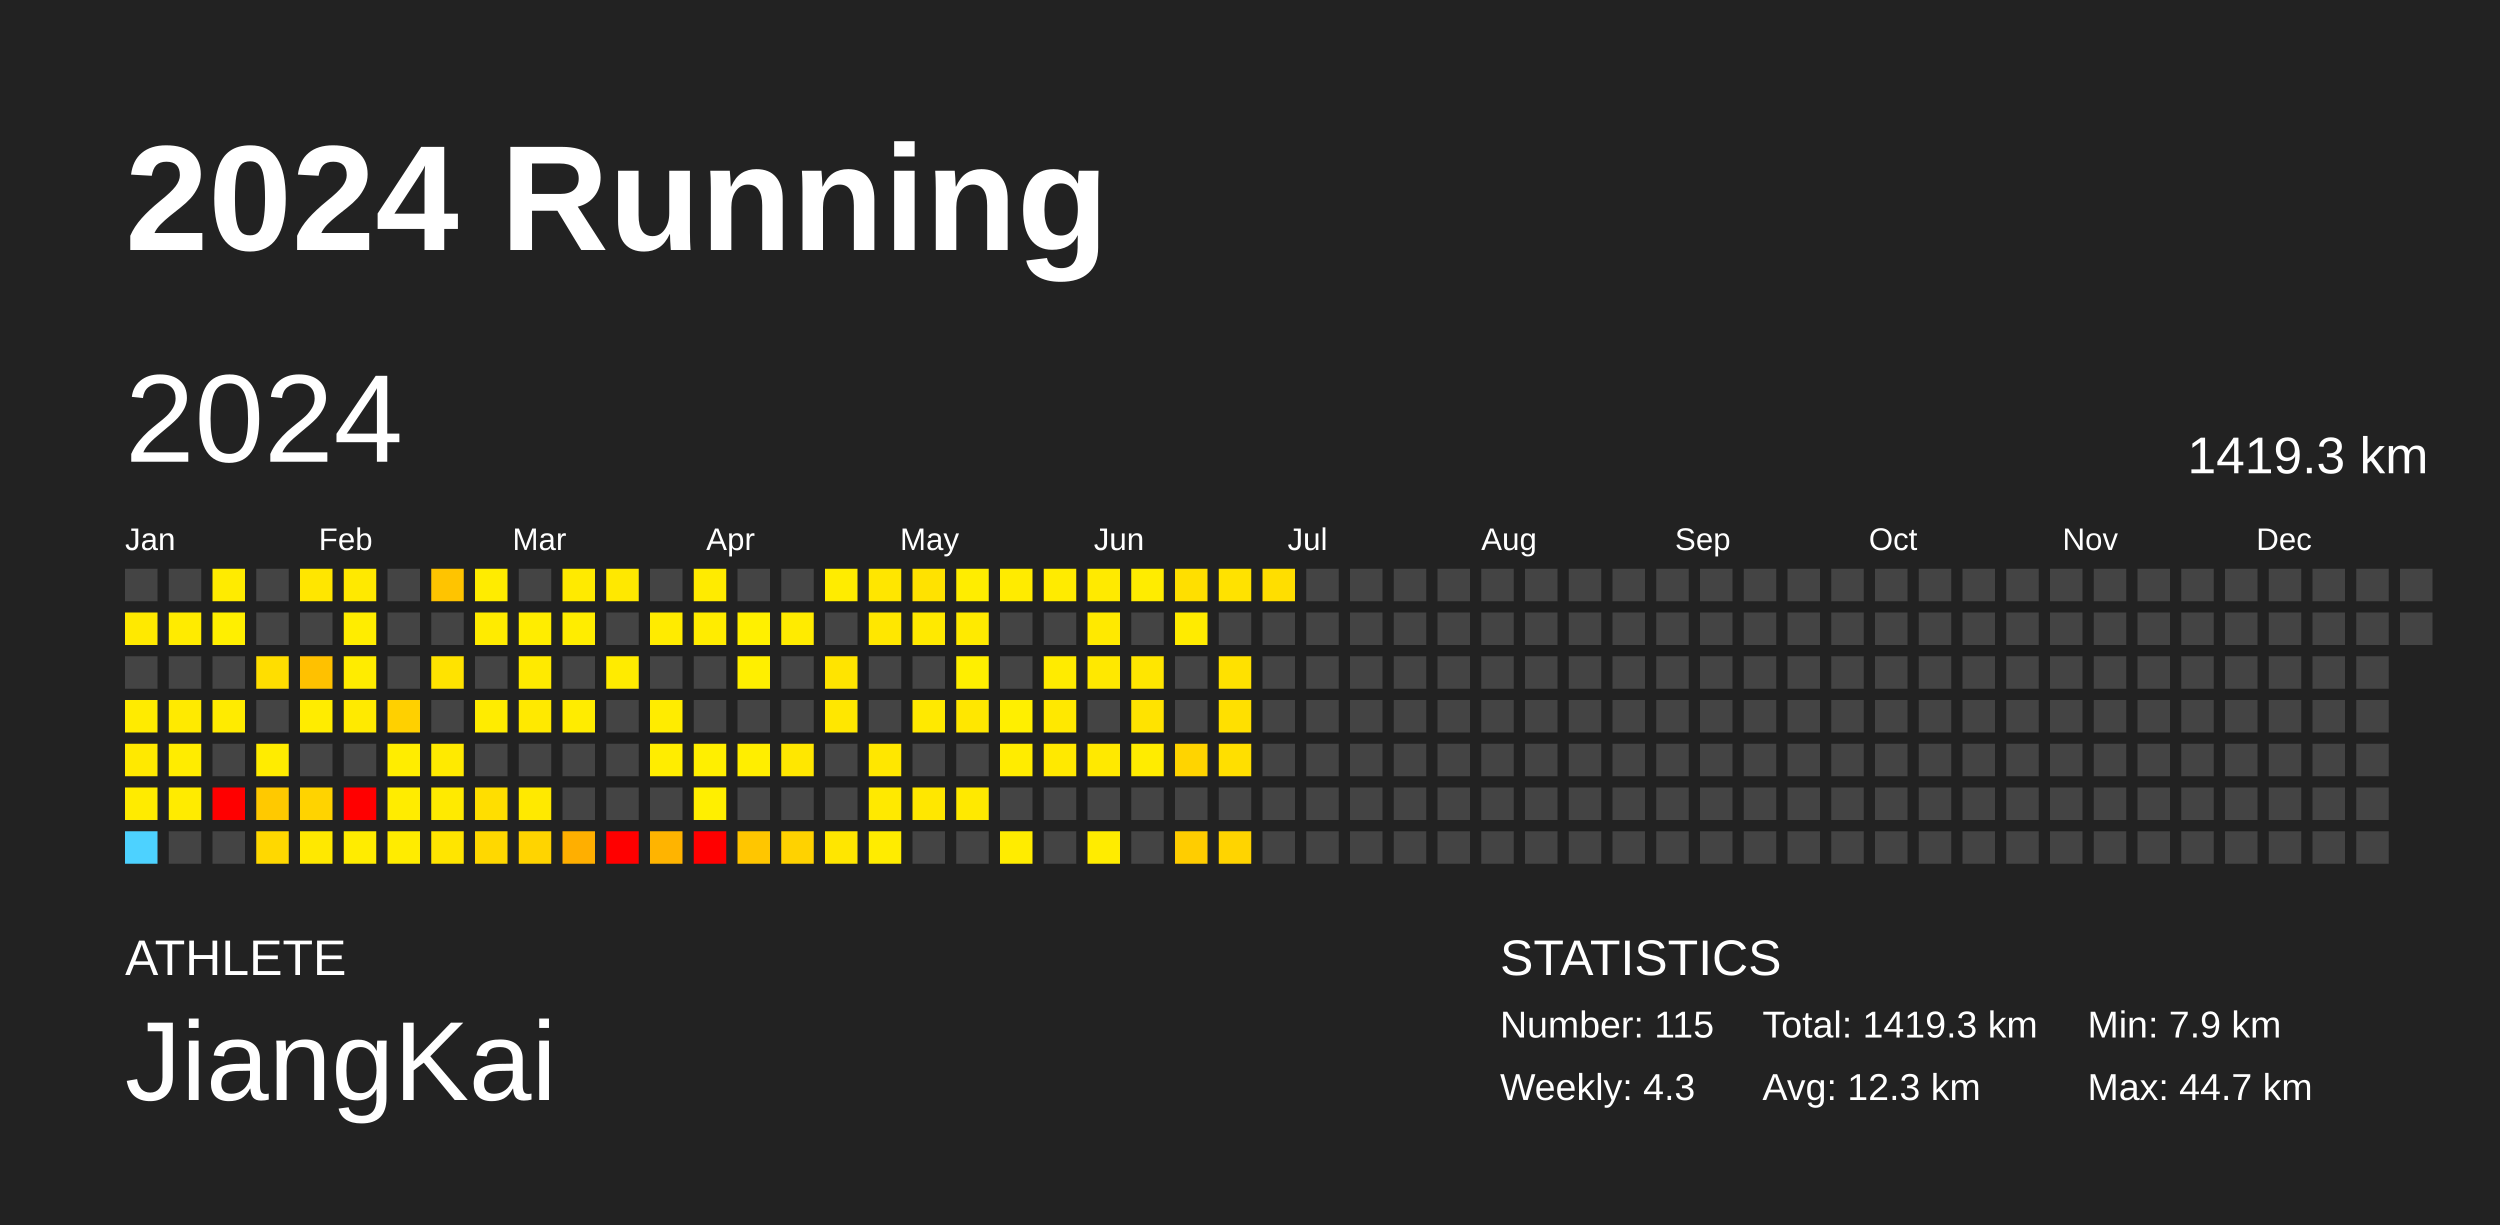
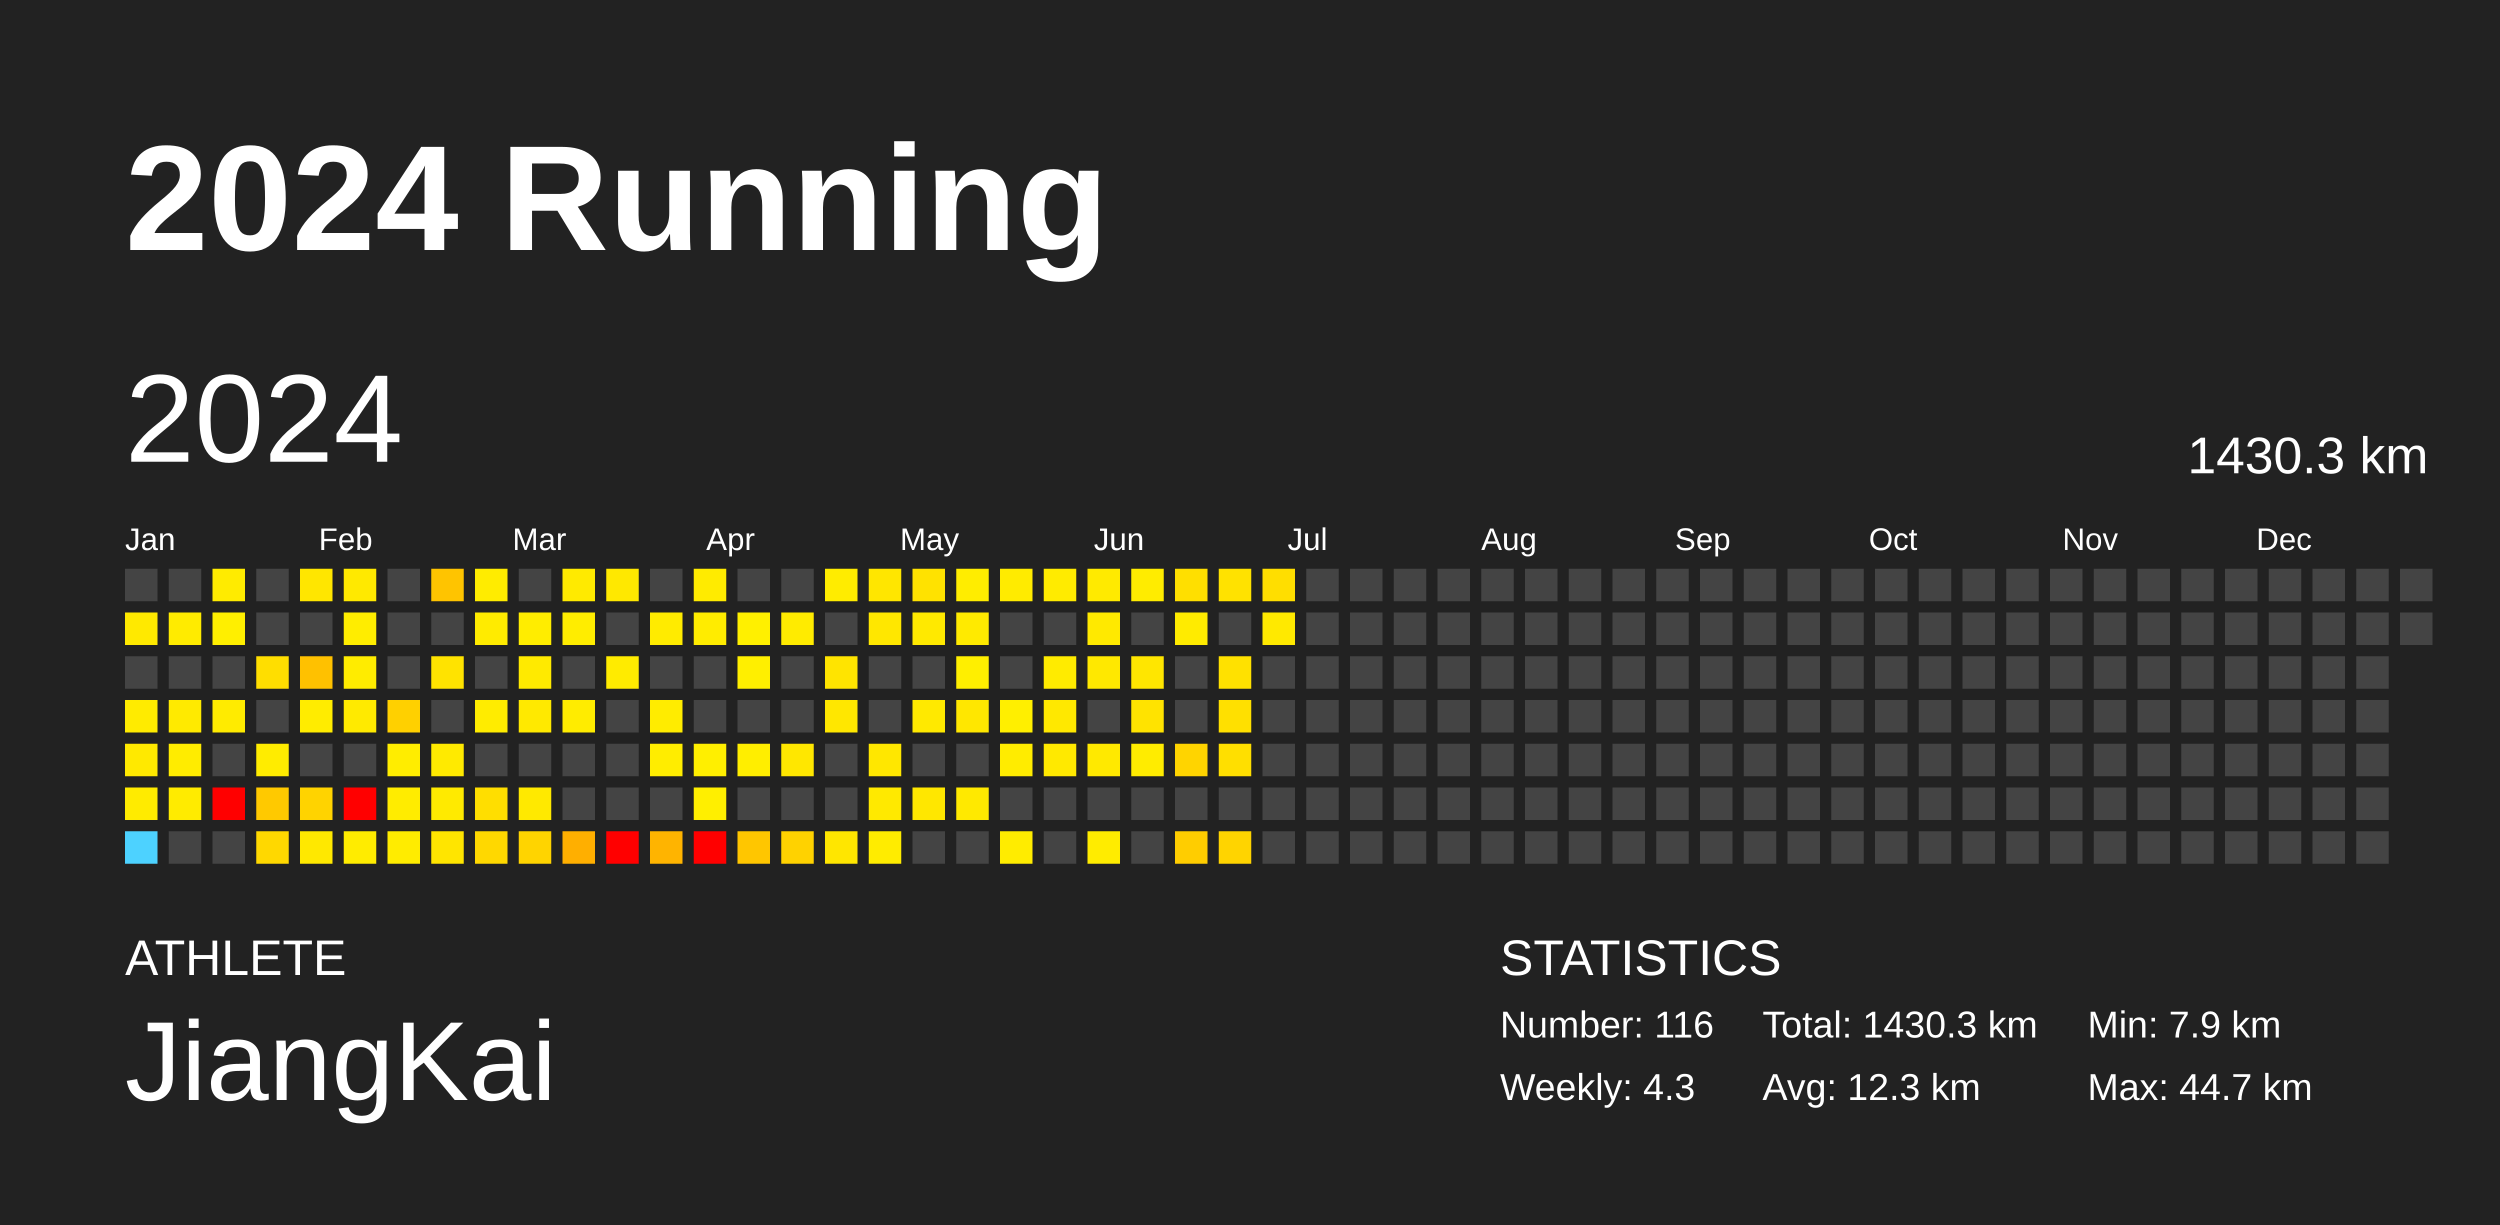
<svg xmlns="http://www.w3.org/2000/svg" baseProfile="full" height="98mm" version="1.1" viewBox="0,0,200,98" width="200mm">
  <defs />
  <rect fill="#222222" height="98" width="200" x="0" y="0" />
  <text fill="#FFFFFF" style="font-size:12px; font-family:Arial; font-weight:bold;" x="10" y="20">2024 Running</text>
  <text fill="#FFFFFF" style="font-size:4px; font-family:Arial" x="10" y="78">ATHLETE</text>
  <text fill="#FFFFFF" style="font-size:9px; font-family:Arial" x="10" y="88">JiangKai</text>
  <text fill="#FFFFFF" style="font-size:4px; font-family:Arial" x="120" y="78">STATISTICS</text>
-   <text fill="#FFFFFF" style="font-size:3px; font-family:Arial" x="120" y="83">Number: 115</text>
+   <text fill="#FFFFFF" style="font-size:3px; font-family:Arial" x="120" y="83">Number: 116</text>
  <text fill="#FFFFFF" style="font-size:3px; font-family:Arial" x="120" y="88">Weekly: 4.3</text>
-   <text fill="#FFFFFF" style="font-size:3px; font-family:Arial" x="141" y="83">Total: 1419.3 km</text>
+   <text fill="#FFFFFF" style="font-size:3px; font-family:Arial" x="141" y="83">Total: 1430.3 km</text>
  <text fill="#FFFFFF" style="font-size:3px; font-family:Arial" x="141" y="88">Avg: 12.3 km</text>
  <text fill="#FFFFFF" style="font-size:3px; font-family:Arial" x="167" y="83">Min: 7.9 km</text>
  <text fill="#FFFFFF" style="font-size:3px; font-family:Arial" x="167" y="88">Max: 44.7 km</text>
  <text dominant-baseline="hanging" fill="#FFFFFF" style="font-size:10.0px; font-family:Arial;" x="10" y="30">2024</text>
-   <text dominant-baseline="hanging" fill="#FFFFFF" style="font-size:4.125px; font-family:Arial;" x="175" y="35">1419.3 km</text>
+   <text dominant-baseline="hanging" fill="#FFFFFF" style="font-size:4.125px; font-family:Arial;" x="175" y="35">1430.3 km</text>
  <text fill="#FFFFFF" style="font-size:2.5px; font-family:Arial" x="10.0" y="44">Jan</text>
  <text fill="#FFFFFF" style="font-size:2.5px; font-family:Arial" x="25.5" y="44">Feb</text>
  <text fill="#FFFFFF" style="font-size:2.5px; font-family:Arial" x="41.0" y="44">Mar</text>
  <text fill="#FFFFFF" style="font-size:2.5px; font-family:Arial" x="56.5" y="44">Apr</text>
  <text fill="#FFFFFF" style="font-size:2.5px; font-family:Arial" x="72.0" y="44">May</text>
  <text fill="#FFFFFF" style="font-size:2.5px; font-family:Arial" x="87.5" y="44">Jun</text>
  <text fill="#FFFFFF" style="font-size:2.5px; font-family:Arial" x="103.0" y="44">Jul</text>
  <text fill="#FFFFFF" style="font-size:2.5px; font-family:Arial" x="118.5" y="44">Aug</text>
  <text fill="#FFFFFF" style="font-size:2.5px; font-family:Arial" x="134.0" y="44">Sep</text>
  <text fill="#FFFFFF" style="font-size:2.5px; font-family:Arial" x="149.5" y="44">Oct</text>
  <text fill="#FFFFFF" style="font-size:2.5px; font-family:Arial" x="165.0" y="44">Nov</text>
  <text fill="#FFFFFF" style="font-size:2.5px; font-family:Arial" x="180.5" y="44">Dec</text>
  <rect fill="#444444" height="2.6" width="2.6" x="10.0" y="45.5" />
  <rect fill="#ffe900" height="2.6" width="2.6" x="10.0" y="49.0" />
  <rect fill="#444444" height="2.6" width="2.6" x="10.0" y="52.5" />
  <rect fill="#ffeb00" height="2.6" width="2.6" x="10.0" y="56.0" />
  <rect fill="#ffe900" height="2.6" width="2.6" x="10.0" y="59.5" />
  <rect fill="#ffeb00" height="2.6" width="2.6" x="10.0" y="63.0" />
  <rect fill="#4dd2ff" height="2.6" width="2.6" x="10.0" y="66.5" />
  <rect fill="#444444" height="2.6" width="2.6" x="13.5" y="45.5" />
  <rect fill="#ffeb00" height="2.6" width="2.6" x="13.5" y="49.0" />
  <rect fill="#444444" height="2.6" width="2.6" x="13.5" y="52.5" />
  <rect fill="#ffea00" height="2.6" width="2.6" x="13.5" y="56.0" />
  <rect fill="#ffec00" height="2.6" width="2.6" x="13.5" y="59.5" />
  <rect fill="#ffeb00" height="2.6" width="2.6" x="13.5" y="63.0" />
  <rect fill="#444444" height="2.6" width="2.6" x="13.5" y="66.5" />
  <rect fill="#ffeb00" height="2.6" width="2.6" x="17.0" y="45.5" />
  <rect fill="#ffef00" height="2.6" width="2.6" x="17.0" y="49.0" />
  <rect fill="#444444" height="2.6" width="2.6" x="17.0" y="52.5" />
  <rect fill="#ffeb00" height="2.6" width="2.6" x="17.0" y="56.0" />
  <rect fill="#444444" height="2.6" width="2.6" x="17.0" y="59.5" />
  <rect fill="red" height="2.6" width="2.6" x="17.0" y="63.0" />
  <rect fill="#444444" height="2.6" width="2.6" x="17.0" y="66.5" />
  <rect fill="#444444" height="2.6" width="2.6" x="20.5" y="45.5" />
  <rect fill="#444444" height="2.6" width="2.6" x="20.5" y="49.0" />
  <rect fill="#ffde00" height="2.6" width="2.6" x="20.5" y="52.5" />
  <rect fill="#444444" height="2.6" width="2.6" x="20.5" y="56.0" />
  <rect fill="#ffec00" height="2.6" width="2.6" x="20.5" y="59.5" />
  <rect fill="#ffc900" height="2.6" width="2.6" x="20.5" y="63.0" />
  <rect fill="#ffd800" height="2.6" width="2.6" x="20.5" y="66.5" />
  <rect fill="#ffe600" height="2.6" width="2.6" x="24.0" y="45.5" />
  <rect fill="#444444" height="2.6" width="2.6" x="24.0" y="49.0" />
  <rect fill="#ffc100" height="2.6" width="2.6" x="24.0" y="52.5" />
  <rect fill="#ffec00" height="2.6" width="2.6" x="24.0" y="56.0" />
  <rect fill="#444444" height="2.6" width="2.6" x="24.0" y="59.5" />
  <rect fill="#ffd300" height="2.6" width="2.6" x="24.0" y="63.0" />
  <rect fill="#ffe800" height="2.6" width="2.6" x="24.0" y="66.5" />
  <rect fill="#ffe900" height="2.6" width="2.6" x="27.5" y="45.5" />
  <rect fill="#ffed00" height="2.6" width="2.6" x="27.5" y="49.0" />
  <rect fill="#ffec00" height="2.6" width="2.6" x="27.5" y="52.5" />
  <rect fill="#ffea00" height="2.6" width="2.6" x="27.5" y="56.0" />
  <rect fill="#444444" height="2.6" width="2.6" x="27.5" y="59.5" />
  <rect fill="red" height="2.6" width="2.6" x="27.5" y="63.0" />
  <rect fill="#ffec00" height="2.6" width="2.6" x="27.5" y="66.5" />
  <rect fill="#444444" height="2.6" width="2.6" x="31.0" y="45.5" />
  <rect fill="#444444" height="2.6" width="2.6" x="31.0" y="49.0" />
  <rect fill="#444444" height="2.6" width="2.6" x="31.0" y="52.5" />
  <rect fill="#ffd000" height="2.6" width="2.6" x="31.0" y="56.0" />
  <rect fill="#ffed00" height="2.6" width="2.6" x="31.0" y="59.5" />
  <rect fill="#ffec00" height="2.6" width="2.6" x="31.0" y="63.0" />
  <rect fill="#ffec00" height="2.6" width="2.6" x="31.0" y="66.5" />
  <rect fill="#ffc400" height="2.6" width="2.6" x="34.5" y="45.5" />
  <rect fill="#444444" height="2.6" width="2.6" x="34.5" y="49.0" />
  <rect fill="#ffe300" height="2.6" width="2.6" x="34.5" y="52.5" />
  <rect fill="#444444" height="2.6" width="2.6" x="34.5" y="56.0" />
  <rect fill="#ffea00" height="2.6" width="2.6" x="34.5" y="59.5" />
  <rect fill="#ffea00" height="2.6" width="2.6" x="34.5" y="63.0" />
  <rect fill="#ffe500" height="2.6" width="2.6" x="34.5" y="66.5" />
  <rect fill="#ffec00" height="2.6" width="2.6" x="38.0" y="45.5" />
  <rect fill="#ffeb00" height="2.6" width="2.6" x="38.0" y="49.0" />
  <rect fill="#444444" height="2.6" width="2.6" x="38.0" y="52.5" />
  <rect fill="#ffec00" height="2.6" width="2.6" x="38.0" y="56.0" />
  <rect fill="#444444" height="2.6" width="2.6" x="38.0" y="59.5" />
  <rect fill="#ffde00" height="2.6" width="2.6" x="38.0" y="63.0" />
  <rect fill="#ffd800" height="2.6" width="2.6" x="38.0" y="66.5" />
  <rect fill="#444444" height="2.6" width="2.6" x="41.5" y="45.5" />
  <rect fill="#ffed00" height="2.6" width="2.6" x="41.5" y="49.0" />
  <rect fill="#ffea00" height="2.6" width="2.6" x="41.5" y="52.5" />
  <rect fill="#ffe900" height="2.6" width="2.6" x="41.5" y="56.0" />
  <rect fill="#444444" height="2.6" width="2.6" x="41.5" y="59.5" />
  <rect fill="#ffe900" height="2.6" width="2.6" x="41.5" y="63.0" />
  <rect fill="#ffd400" height="2.6" width="2.6" x="41.5" y="66.5" />
  <rect fill="#ffea00" height="2.6" width="2.6" x="45.0" y="45.5" />
  <rect fill="#ffed00" height="2.6" width="2.6" x="45.0" y="49.0" />
  <rect fill="#444444" height="2.6" width="2.6" x="45.0" y="52.5" />
  <rect fill="#ffec00" height="2.6" width="2.6" x="45.0" y="56.0" />
  <rect fill="#444444" height="2.6" width="2.6" x="45.0" y="59.5" />
  <rect fill="#444444" height="2.6" width="2.6" x="45.0" y="63.0" />
  <rect fill="#ffaf00" height="2.6" width="2.6" x="45.0" y="66.5" />
  <rect fill="#ffe800" height="2.6" width="2.6" x="48.5" y="45.5" />
  <rect fill="#444444" height="2.6" width="2.6" x="48.5" y="49.0" />
  <rect fill="#ffeb00" height="2.6" width="2.6" x="48.5" y="52.5" />
  <rect fill="#444444" height="2.6" width="2.6" x="48.5" y="56.0" />
  <rect fill="#444444" height="2.6" width="2.6" x="48.5" y="59.5" />
  <rect fill="#444444" height="2.6" width="2.6" x="48.5" y="63.0" />
  <rect fill="red" height="2.6" width="2.6" x="48.5" y="66.5" />
  <rect fill="#444444" height="2.6" width="2.6" x="52.0" y="45.5" />
  <rect fill="#ffeb00" height="2.6" width="2.6" x="52.0" y="49.0" />
  <rect fill="#444444" height="2.6" width="2.6" x="52.0" y="52.5" />
  <rect fill="#ffec00" height="2.6" width="2.6" x="52.0" y="56.0" />
  <rect fill="#ffed00" height="2.6" width="2.6" x="52.0" y="59.5" />
  <rect fill="#444444" height="2.6" width="2.6" x="52.0" y="63.0" />
  <rect fill="#ffb400" height="2.6" width="2.6" x="52.0" y="66.5" />
  <rect fill="#ffeb00" height="2.6" width="2.6" x="55.5" y="45.5" />
  <rect fill="#ffec00" height="2.6" width="2.6" x="55.5" y="49.0" />
  <rect fill="#444444" height="2.6" width="2.6" x="55.5" y="52.5" />
  <rect fill="#444444" height="2.6" width="2.6" x="55.5" y="56.0" />
  <rect fill="#ffef00" height="2.6" width="2.6" x="55.5" y="59.5" />
  <rect fill="#ffef00" height="2.6" width="2.6" x="55.5" y="63.0" />
  <rect fill="red" height="2.6" width="2.6" x="55.5" y="66.5" />
  <rect fill="#444444" height="2.6" width="2.6" x="59.0" y="45.5" />
  <rect fill="#fff000" height="2.6" width="2.6" x="59.0" y="49.0" />
  <rect fill="#ffef00" height="2.6" width="2.6" x="59.0" y="52.5" />
  <rect fill="#444444" height="2.6" width="2.6" x="59.0" y="56.0" />
  <rect fill="#ffee00" height="2.6" width="2.6" x="59.0" y="59.5" />
  <rect fill="#444444" height="2.6" width="2.6" x="59.0" y="63.0" />
  <rect fill="#ffc600" height="2.6" width="2.6" x="59.0" y="66.5" />
  <rect fill="#444444" height="2.6" width="2.6" x="62.5" y="45.5" />
  <rect fill="#ffeb00" height="2.6" width="2.6" x="62.5" y="49.0" />
  <rect fill="#444444" height="2.6" width="2.6" x="62.5" y="52.5" />
  <rect fill="#444444" height="2.6" width="2.6" x="62.5" y="56.0" />
  <rect fill="#ffe700" height="2.6" width="2.6" x="62.5" y="59.5" />
  <rect fill="#444444" height="2.6" width="2.6" x="62.5" y="63.0" />
  <rect fill="#ffd200" height="2.6" width="2.6" x="62.5" y="66.5" />
  <rect fill="#ffec00" height="2.6" width="2.6" x="66.0" y="45.5" />
  <rect fill="#444444" height="2.6" width="2.6" x="66.0" y="49.0" />
  <rect fill="#ffe400" height="2.6" width="2.6" x="66.0" y="52.5" />
  <rect fill="#ffe700" height="2.6" width="2.6" x="66.0" y="56.0" />
  <rect fill="#444444" height="2.6" width="2.6" x="66.0" y="59.5" />
  <rect fill="#444444" height="2.6" width="2.6" x="66.0" y="63.0" />
  <rect fill="#ffe600" height="2.6" width="2.6" x="66.0" y="66.5" />
  <rect fill="#ffe600" height="2.6" width="2.6" x="69.5" y="45.5" />
  <rect fill="#ffe700" height="2.6" width="2.6" x="69.5" y="49.0" />
  <rect fill="#444444" height="2.6" width="2.6" x="69.5" y="52.5" />
  <rect fill="#444444" height="2.6" width="2.6" x="69.5" y="56.0" />
  <rect fill="#ffe700" height="2.6" width="2.6" x="69.5" y="59.5" />
  <rect fill="#ffe900" height="2.6" width="2.6" x="69.5" y="63.0" />
  <rect fill="#ffec00" height="2.6" width="2.6" x="69.5" y="66.5" />
  <rect fill="#ffe200" height="2.6" width="2.6" x="73.0" y="45.5" />
  <rect fill="#ffe900" height="2.6" width="2.6" x="73.0" y="49.0" />
  <rect fill="#444444" height="2.6" width="2.6" x="73.0" y="52.5" />
  <rect fill="#ffe900" height="2.6" width="2.6" x="73.0" y="56.0" />
  <rect fill="#444444" height="2.6" width="2.6" x="73.0" y="59.5" />
  <rect fill="#ffe700" height="2.6" width="2.6" x="73.0" y="63.0" />
  <rect fill="#444444" height="2.6" width="2.6" x="73.0" y="66.5" />
  <rect fill="#ffed00" height="2.6" width="2.6" x="76.5" y="45.5" />
  <rect fill="#ffea00" height="2.6" width="2.6" x="76.5" y="49.0" />
  <rect fill="#ffef00" height="2.6" width="2.6" x="76.5" y="52.5" />
  <rect fill="#ffe700" height="2.6" width="2.6" x="76.5" y="56.0" />
  <rect fill="#444444" height="2.6" width="2.6" x="76.5" y="59.5" />
  <rect fill="#ffe900" height="2.6" width="2.6" x="76.5" y="63.0" />
  <rect fill="#444444" height="2.6" width="2.6" x="76.5" y="66.5" />
  <rect fill="#ffeb00" height="2.6" width="2.6" x="80.0" y="45.5" />
  <rect fill="#444444" height="2.6" width="2.6" x="80.0" y="49.0" />
  <rect fill="#444444" height="2.6" width="2.6" x="80.0" y="52.5" />
  <rect fill="#ffef00" height="2.6" width="2.6" x="80.0" y="56.0" />
  <rect fill="#ffec00" height="2.6" width="2.6" x="80.0" y="59.5" />
  <rect fill="#444444" height="2.6" width="2.6" x="80.0" y="63.0" />
  <rect fill="#ffec00" height="2.6" width="2.6" x="80.0" y="66.5" />
  <rect fill="#ffeb00" height="2.6" width="2.6" x="83.5" y="45.5" />
  <rect fill="#444444" height="2.6" width="2.6" x="83.5" y="49.0" />
  <rect fill="#ffeb00" height="2.6" width="2.6" x="83.5" y="52.5" />
  <rect fill="#ffe800" height="2.6" width="2.6" x="83.5" y="56.0" />
  <rect fill="#ffe900" height="2.6" width="2.6" x="83.5" y="59.5" />
  <rect fill="#444444" height="2.6" width="2.6" x="83.5" y="63.0" />
  <rect fill="#444444" height="2.6" width="2.6" x="83.5" y="66.5" />
  <rect fill="#ffea00" height="2.6" width="2.6" x="87.0" y="45.5" />
  <rect fill="#ffe900" height="2.6" width="2.6" x="87.0" y="49.0" />
  <rect fill="#ffe800" height="2.6" width="2.6" x="87.0" y="52.5" />
  <rect fill="#444444" height="2.6" width="2.6" x="87.0" y="56.0" />
  <rect fill="#ffe900" height="2.6" width="2.6" x="87.0" y="59.5" />
  <rect fill="#444444" height="2.6" width="2.6" x="87.0" y="63.0" />
  <rect fill="#ffec00" height="2.6" width="2.6" x="87.0" y="66.5" />
  <rect fill="#ffec00" height="2.6" width="2.6" x="90.5" y="45.5" />
  <rect fill="#444444" height="2.6" width="2.6" x="90.5" y="49.0" />
  <rect fill="#ffe600" height="2.6" width="2.6" x="90.5" y="52.5" />
  <rect fill="#ffe300" height="2.6" width="2.6" x="90.5" y="56.0" />
  <rect fill="#ffec00" height="2.6" width="2.6" x="90.5" y="59.5" />
  <rect fill="#444444" height="2.6" width="2.6" x="90.5" y="63.0" />
  <rect fill="#444444" height="2.6" width="2.6" x="90.5" y="66.5" />
  <rect fill="#ffdf00" height="2.6" width="2.6" x="94.0" y="45.5" />
  <rect fill="#ffeb00" height="2.6" width="2.6" x="94.0" y="49.0" />
  <rect fill="#444444" height="2.6" width="2.6" x="94.0" y="52.5" />
  <rect fill="#444444" height="2.6" width="2.6" x="94.0" y="56.0" />
  <rect fill="#ffd400" height="2.6" width="2.6" x="94.0" y="59.5" />
  <rect fill="#444444" height="2.6" width="2.6" x="94.0" y="63.0" />
  <rect fill="#ffcd00" height="2.6" width="2.6" x="94.0" y="66.5" />
  <rect fill="#ffe200" height="2.6" width="2.6" x="97.5" y="45.5" />
  <rect fill="#444444" height="2.6" width="2.6" x="97.5" y="49.0" />
  <rect fill="#ffe100" height="2.6" width="2.6" x="97.5" y="52.5" />
  <rect fill="#ffe000" height="2.6" width="2.6" x="97.5" y="56.0" />
  <rect fill="#ffdf00" height="2.6" width="2.6" x="97.5" y="59.5" />
  <rect fill="#444444" height="2.6" width="2.6" x="97.5" y="63.0" />
  <rect fill="#ffd400" height="2.6" width="2.6" x="97.5" y="66.5" />
  <rect fill="#ffde00" height="2.6" width="2.6" x="101.0" y="45.5" />
-   <rect fill="#444444" height="2.6" width="2.6" x="101.0" y="49.0" />
+   <rect fill="#ffe900" height="2.6" width="2.6" x="101.0" y="49.0" />
  <rect fill="#444444" height="2.6" width="2.6" x="101.0" y="52.5" />
  <rect fill="#444444" height="2.6" width="2.6" x="101.0" y="56.0" />
  <rect fill="#444444" height="2.6" width="2.6" x="101.0" y="59.5" />
  <rect fill="#444444" height="2.6" width="2.6" x="101.0" y="63.0" />
  <rect fill="#444444" height="2.6" width="2.6" x="101.0" y="66.5" />
  <rect fill="#444444" height="2.6" width="2.6" x="104.5" y="45.5" />
  <rect fill="#444444" height="2.6" width="2.6" x="104.5" y="49.0" />
  <rect fill="#444444" height="2.6" width="2.6" x="104.5" y="52.5" />
  <rect fill="#444444" height="2.6" width="2.6" x="104.5" y="56.0" />
  <rect fill="#444444" height="2.6" width="2.6" x="104.5" y="59.5" />
  <rect fill="#444444" height="2.6" width="2.6" x="104.5" y="63.0" />
  <rect fill="#444444" height="2.6" width="2.6" x="104.5" y="66.5" />
  <rect fill="#444444" height="2.6" width="2.6" x="108.0" y="45.5" />
  <rect fill="#444444" height="2.6" width="2.6" x="108.0" y="49.0" />
  <rect fill="#444444" height="2.6" width="2.6" x="108.0" y="52.5" />
  <rect fill="#444444" height="2.6" width="2.6" x="108.0" y="56.0" />
  <rect fill="#444444" height="2.6" width="2.6" x="108.0" y="59.5" />
  <rect fill="#444444" height="2.6" width="2.6" x="108.0" y="63.0" />
  <rect fill="#444444" height="2.6" width="2.6" x="108.0" y="66.5" />
  <rect fill="#444444" height="2.6" width="2.6" x="111.5" y="45.5" />
  <rect fill="#444444" height="2.6" width="2.6" x="111.5" y="49.0" />
  <rect fill="#444444" height="2.6" width="2.6" x="111.5" y="52.5" />
  <rect fill="#444444" height="2.6" width="2.6" x="111.5" y="56.0" />
  <rect fill="#444444" height="2.6" width="2.6" x="111.5" y="59.5" />
  <rect fill="#444444" height="2.6" width="2.6" x="111.5" y="63.0" />
  <rect fill="#444444" height="2.6" width="2.6" x="111.5" y="66.5" />
  <rect fill="#444444" height="2.6" width="2.6" x="115.0" y="45.5" />
  <rect fill="#444444" height="2.6" width="2.6" x="115.0" y="49.0" />
  <rect fill="#444444" height="2.6" width="2.6" x="115.0" y="52.5" />
  <rect fill="#444444" height="2.6" width="2.6" x="115.0" y="56.0" />
  <rect fill="#444444" height="2.6" width="2.6" x="115.0" y="59.5" />
  <rect fill="#444444" height="2.6" width="2.6" x="115.0" y="63.0" />
  <rect fill="#444444" height="2.6" width="2.6" x="115.0" y="66.5" />
  <rect fill="#444444" height="2.6" width="2.6" x="118.5" y="45.5" />
  <rect fill="#444444" height="2.6" width="2.6" x="118.5" y="49.0" />
  <rect fill="#444444" height="2.6" width="2.6" x="118.5" y="52.5" />
  <rect fill="#444444" height="2.6" width="2.6" x="118.5" y="56.0" />
  <rect fill="#444444" height="2.6" width="2.6" x="118.5" y="59.5" />
  <rect fill="#444444" height="2.6" width="2.6" x="118.5" y="63.0" />
  <rect fill="#444444" height="2.6" width="2.6" x="118.5" y="66.5" />
  <rect fill="#444444" height="2.6" width="2.6" x="122.0" y="45.5" />
  <rect fill="#444444" height="2.6" width="2.6" x="122.0" y="49.0" />
  <rect fill="#444444" height="2.6" width="2.6" x="122.0" y="52.5" />
  <rect fill="#444444" height="2.6" width="2.6" x="122.0" y="56.0" />
  <rect fill="#444444" height="2.6" width="2.6" x="122.0" y="59.5" />
  <rect fill="#444444" height="2.6" width="2.6" x="122.0" y="63.0" />
  <rect fill="#444444" height="2.6" width="2.6" x="122.0" y="66.5" />
  <rect fill="#444444" height="2.6" width="2.6" x="125.5" y="45.5" />
  <rect fill="#444444" height="2.6" width="2.6" x="125.5" y="49.0" />
  <rect fill="#444444" height="2.6" width="2.6" x="125.5" y="52.5" />
  <rect fill="#444444" height="2.6" width="2.6" x="125.5" y="56.0" />
  <rect fill="#444444" height="2.6" width="2.6" x="125.5" y="59.5" />
  <rect fill="#444444" height="2.6" width="2.6" x="125.5" y="63.0" />
  <rect fill="#444444" height="2.6" width="2.6" x="125.5" y="66.5" />
  <rect fill="#444444" height="2.6" width="2.6" x="129.0" y="45.5" />
  <rect fill="#444444" height="2.6" width="2.6" x="129.0" y="49.0" />
  <rect fill="#444444" height="2.6" width="2.6" x="129.0" y="52.5" />
  <rect fill="#444444" height="2.6" width="2.6" x="129.0" y="56.0" />
  <rect fill="#444444" height="2.6" width="2.6" x="129.0" y="59.5" />
  <rect fill="#444444" height="2.6" width="2.6" x="129.0" y="63.0" />
  <rect fill="#444444" height="2.6" width="2.6" x="129.0" y="66.5" />
  <rect fill="#444444" height="2.6" width="2.6" x="132.5" y="45.5" />
  <rect fill="#444444" height="2.6" width="2.6" x="132.5" y="49.0" />
  <rect fill="#444444" height="2.6" width="2.6" x="132.5" y="52.5" />
  <rect fill="#444444" height="2.6" width="2.6" x="132.5" y="56.0" />
  <rect fill="#444444" height="2.6" width="2.6" x="132.5" y="59.5" />
  <rect fill="#444444" height="2.6" width="2.6" x="132.5" y="63.0" />
  <rect fill="#444444" height="2.6" width="2.6" x="132.5" y="66.5" />
  <rect fill="#444444" height="2.6" width="2.6" x="136.0" y="45.5" />
  <rect fill="#444444" height="2.6" width="2.6" x="136.0" y="49.0" />
  <rect fill="#444444" height="2.6" width="2.6" x="136.0" y="52.5" />
  <rect fill="#444444" height="2.6" width="2.6" x="136.0" y="56.0" />
  <rect fill="#444444" height="2.6" width="2.6" x="136.0" y="59.5" />
  <rect fill="#444444" height="2.6" width="2.6" x="136.0" y="63.0" />
  <rect fill="#444444" height="2.6" width="2.6" x="136.0" y="66.5" />
  <rect fill="#444444" height="2.6" width="2.6" x="139.5" y="45.5" />
  <rect fill="#444444" height="2.6" width="2.6" x="139.5" y="49.0" />
  <rect fill="#444444" height="2.6" width="2.6" x="139.5" y="52.5" />
  <rect fill="#444444" height="2.6" width="2.6" x="139.5" y="56.0" />
  <rect fill="#444444" height="2.6" width="2.6" x="139.5" y="59.5" />
  <rect fill="#444444" height="2.6" width="2.6" x="139.5" y="63.0" />
  <rect fill="#444444" height="2.6" width="2.6" x="139.5" y="66.5" />
  <rect fill="#444444" height="2.6" width="2.6" x="143.0" y="45.5" />
  <rect fill="#444444" height="2.6" width="2.6" x="143.0" y="49.0" />
  <rect fill="#444444" height="2.6" width="2.6" x="143.0" y="52.5" />
  <rect fill="#444444" height="2.6" width="2.6" x="143.0" y="56.0" />
  <rect fill="#444444" height="2.6" width="2.6" x="143.0" y="59.5" />
  <rect fill="#444444" height="2.6" width="2.6" x="143.0" y="63.0" />
  <rect fill="#444444" height="2.6" width="2.6" x="143.0" y="66.5" />
  <rect fill="#444444" height="2.6" width="2.6" x="146.5" y="45.5" />
  <rect fill="#444444" height="2.6" width="2.6" x="146.5" y="49.0" />
  <rect fill="#444444" height="2.6" width="2.6" x="146.5" y="52.5" />
  <rect fill="#444444" height="2.6" width="2.6" x="146.5" y="56.0" />
  <rect fill="#444444" height="2.6" width="2.6" x="146.5" y="59.5" />
  <rect fill="#444444" height="2.6" width="2.6" x="146.5" y="63.0" />
  <rect fill="#444444" height="2.6" width="2.6" x="146.5" y="66.5" />
  <rect fill="#444444" height="2.6" width="2.6" x="150.0" y="45.5" />
  <rect fill="#444444" height="2.6" width="2.6" x="150.0" y="49.0" />
  <rect fill="#444444" height="2.6" width="2.6" x="150.0" y="52.5" />
  <rect fill="#444444" height="2.6" width="2.6" x="150.0" y="56.0" />
  <rect fill="#444444" height="2.6" width="2.6" x="150.0" y="59.5" />
  <rect fill="#444444" height="2.6" width="2.6" x="150.0" y="63.0" />
  <rect fill="#444444" height="2.6" width="2.6" x="150.0" y="66.5" />
  <rect fill="#444444" height="2.6" width="2.6" x="153.5" y="45.5" />
  <rect fill="#444444" height="2.6" width="2.6" x="153.5" y="49.0" />
  <rect fill="#444444" height="2.6" width="2.6" x="153.5" y="52.5" />
  <rect fill="#444444" height="2.6" width="2.6" x="153.5" y="56.0" />
  <rect fill="#444444" height="2.6" width="2.6" x="153.5" y="59.5" />
  <rect fill="#444444" height="2.6" width="2.6" x="153.5" y="63.0" />
  <rect fill="#444444" height="2.6" width="2.6" x="153.5" y="66.5" />
  <rect fill="#444444" height="2.6" width="2.6" x="157.0" y="45.5" />
  <rect fill="#444444" height="2.6" width="2.6" x="157.0" y="49.0" />
  <rect fill="#444444" height="2.6" width="2.6" x="157.0" y="52.5" />
  <rect fill="#444444" height="2.6" width="2.6" x="157.0" y="56.0" />
  <rect fill="#444444" height="2.6" width="2.6" x="157.0" y="59.5" />
  <rect fill="#444444" height="2.6" width="2.6" x="157.0" y="63.0" />
  <rect fill="#444444" height="2.6" width="2.6" x="157.0" y="66.5" />
  <rect fill="#444444" height="2.6" width="2.6" x="160.5" y="45.5" />
  <rect fill="#444444" height="2.6" width="2.6" x="160.5" y="49.0" />
  <rect fill="#444444" height="2.6" width="2.6" x="160.5" y="52.5" />
  <rect fill="#444444" height="2.6" width="2.6" x="160.5" y="56.0" />
  <rect fill="#444444" height="2.6" width="2.6" x="160.5" y="59.5" />
  <rect fill="#444444" height="2.6" width="2.6" x="160.5" y="63.0" />
  <rect fill="#444444" height="2.6" width="2.6" x="160.5" y="66.5" />
  <rect fill="#444444" height="2.6" width="2.6" x="164.0" y="45.5" />
  <rect fill="#444444" height="2.6" width="2.6" x="164.0" y="49.0" />
  <rect fill="#444444" height="2.6" width="2.6" x="164.0" y="52.5" />
  <rect fill="#444444" height="2.6" width="2.6" x="164.0" y="56.0" />
  <rect fill="#444444" height="2.6" width="2.6" x="164.0" y="59.5" />
  <rect fill="#444444" height="2.6" width="2.6" x="164.0" y="63.0" />
  <rect fill="#444444" height="2.6" width="2.6" x="164.0" y="66.5" />
  <rect fill="#444444" height="2.6" width="2.6" x="167.5" y="45.5" />
  <rect fill="#444444" height="2.6" width="2.6" x="167.5" y="49.0" />
  <rect fill="#444444" height="2.6" width="2.6" x="167.5" y="52.5" />
  <rect fill="#444444" height="2.6" width="2.6" x="167.5" y="56.0" />
  <rect fill="#444444" height="2.6" width="2.6" x="167.5" y="59.5" />
  <rect fill="#444444" height="2.6" width="2.6" x="167.5" y="63.0" />
  <rect fill="#444444" height="2.6" width="2.6" x="167.5" y="66.5" />
  <rect fill="#444444" height="2.6" width="2.6" x="171.0" y="45.5" />
  <rect fill="#444444" height="2.6" width="2.6" x="171.0" y="49.0" />
  <rect fill="#444444" height="2.6" width="2.6" x="171.0" y="52.5" />
  <rect fill="#444444" height="2.6" width="2.6" x="171.0" y="56.0" />
  <rect fill="#444444" height="2.6" width="2.6" x="171.0" y="59.5" />
  <rect fill="#444444" height="2.6" width="2.6" x="171.0" y="63.0" />
  <rect fill="#444444" height="2.6" width="2.6" x="171.0" y="66.5" />
  <rect fill="#444444" height="2.6" width="2.6" x="174.5" y="45.5" />
  <rect fill="#444444" height="2.6" width="2.6" x="174.5" y="49.0" />
  <rect fill="#444444" height="2.6" width="2.6" x="174.5" y="52.5" />
  <rect fill="#444444" height="2.6" width="2.6" x="174.5" y="56.0" />
  <rect fill="#444444" height="2.6" width="2.6" x="174.5" y="59.5" />
  <rect fill="#444444" height="2.6" width="2.6" x="174.5" y="63.0" />
  <rect fill="#444444" height="2.6" width="2.6" x="174.5" y="66.5" />
  <rect fill="#444444" height="2.6" width="2.6" x="178.0" y="45.5" />
  <rect fill="#444444" height="2.6" width="2.6" x="178.0" y="49.0" />
  <rect fill="#444444" height="2.6" width="2.6" x="178.0" y="52.5" />
  <rect fill="#444444" height="2.6" width="2.6" x="178.0" y="56.0" />
  <rect fill="#444444" height="2.6" width="2.6" x="178.0" y="59.5" />
  <rect fill="#444444" height="2.6" width="2.6" x="178.0" y="63.0" />
  <rect fill="#444444" height="2.6" width="2.6" x="178.0" y="66.5" />
  <rect fill="#444444" height="2.6" width="2.6" x="181.5" y="45.5" />
  <rect fill="#444444" height="2.6" width="2.6" x="181.5" y="49.0" />
  <rect fill="#444444" height="2.6" width="2.6" x="181.5" y="52.5" />
  <rect fill="#444444" height="2.6" width="2.6" x="181.5" y="56.0" />
  <rect fill="#444444" height="2.6" width="2.6" x="181.5" y="59.5" />
  <rect fill="#444444" height="2.6" width="2.6" x="181.5" y="63.0" />
  <rect fill="#444444" height="2.6" width="2.6" x="181.5" y="66.5" />
  <rect fill="#444444" height="2.6" width="2.6" x="185.0" y="45.5" />
  <rect fill="#444444" height="2.6" width="2.6" x="185.0" y="49.0" />
  <rect fill="#444444" height="2.6" width="2.6" x="185.0" y="52.5" />
  <rect fill="#444444" height="2.6" width="2.6" x="185.0" y="56.0" />
  <rect fill="#444444" height="2.6" width="2.6" x="185.0" y="59.5" />
  <rect fill="#444444" height="2.6" width="2.6" x="185.0" y="63.0" />
  <rect fill="#444444" height="2.6" width="2.6" x="185.0" y="66.5" />
  <rect fill="#444444" height="2.6" width="2.6" x="188.5" y="45.5" />
  <rect fill="#444444" height="2.6" width="2.6" x="188.5" y="49.0" />
  <rect fill="#444444" height="2.6" width="2.6" x="188.5" y="52.5" />
  <rect fill="#444444" height="2.6" width="2.6" x="188.5" y="56.0" />
  <rect fill="#444444" height="2.6" width="2.6" x="188.5" y="59.5" />
  <rect fill="#444444" height="2.6" width="2.6" x="188.5" y="63.0" />
  <rect fill="#444444" height="2.6" width="2.6" x="188.5" y="66.5" />
  <rect fill="#444444" height="2.6" width="2.6" x="192.0" y="45.5" />
  <rect fill="#444444" height="2.6" width="2.6" x="192.0" y="49.0" />
</svg>
